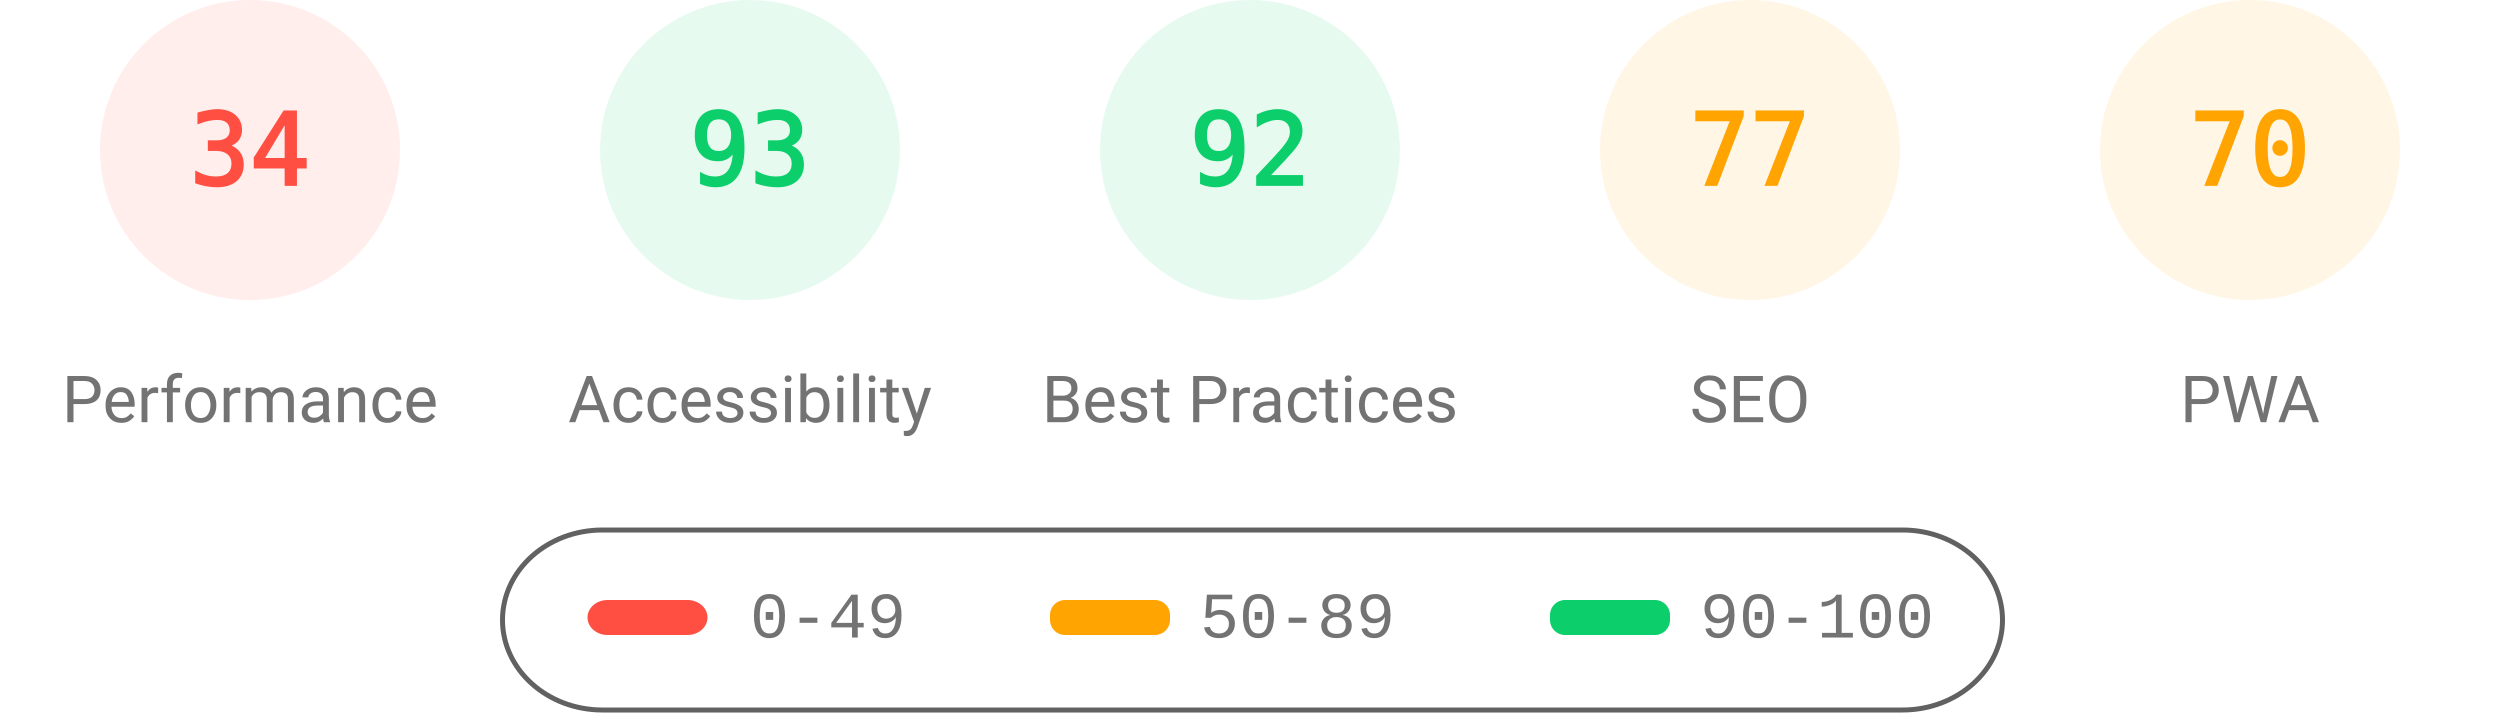
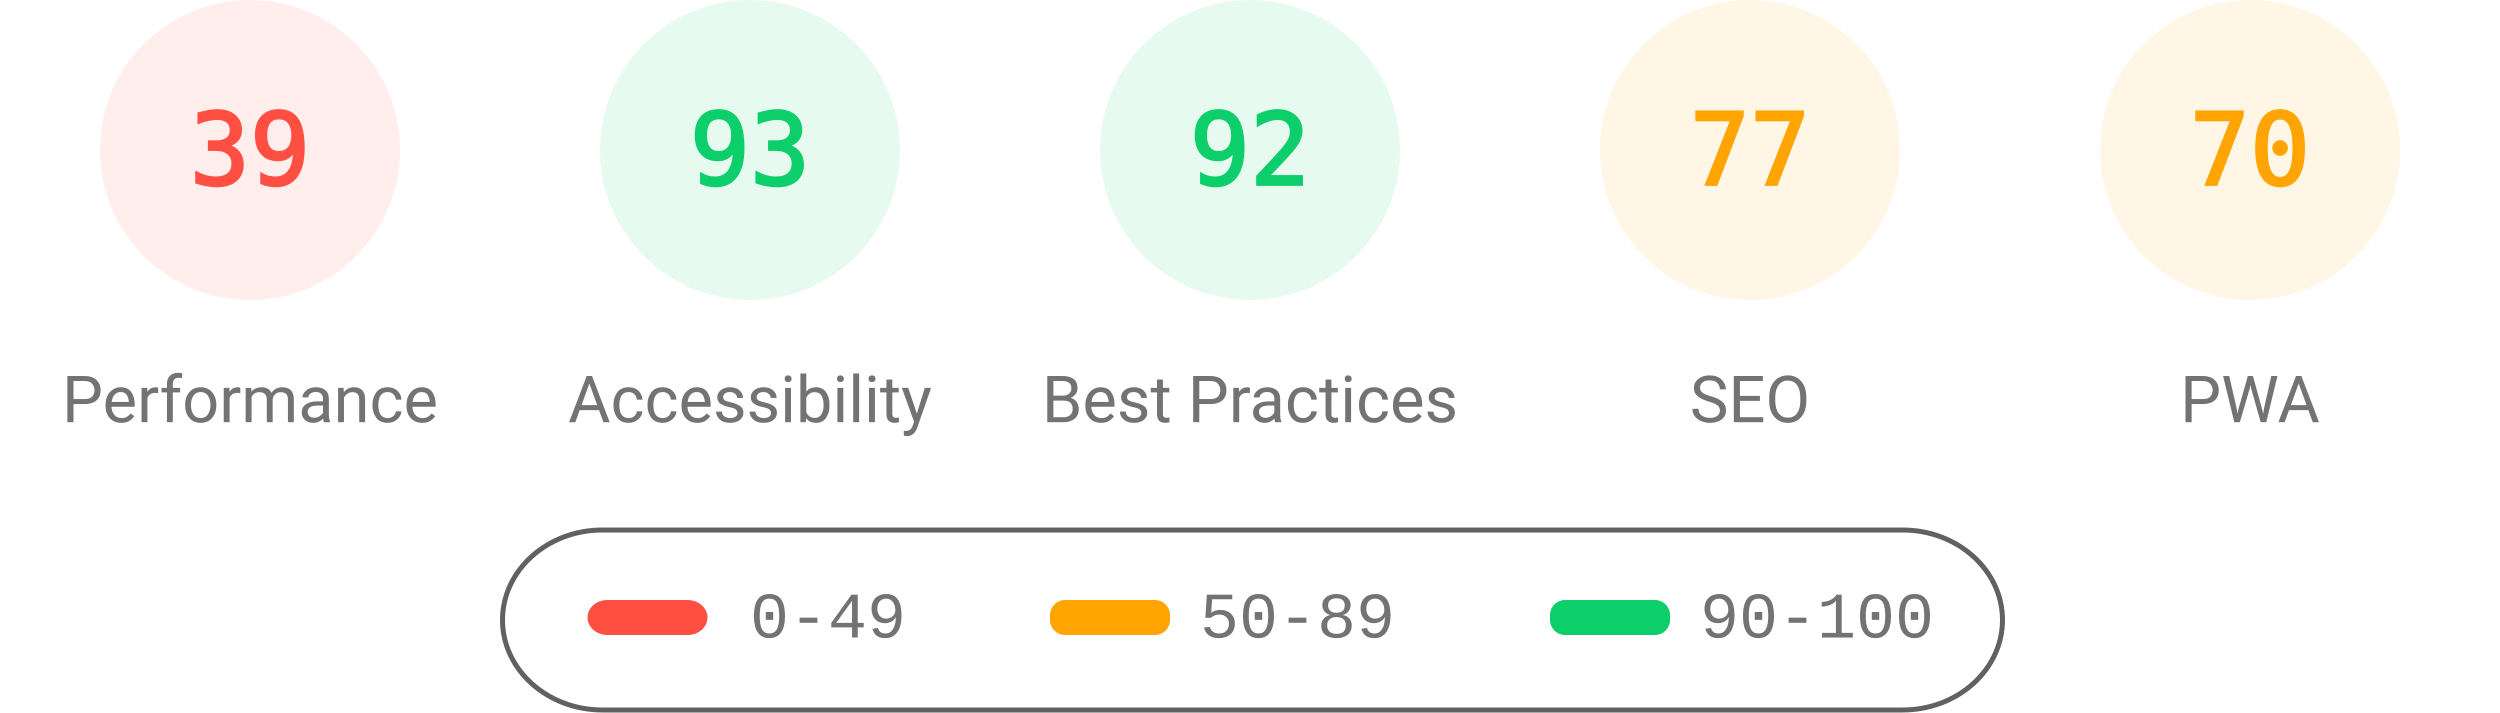
<svg xmlns="http://www.w3.org/2000/svg" fill="none" width="1000" height="285">
  <style>.gauge-base{opacity:.1}.gauge-arc{fill:none;animation-delay:250ms;stroke-linecap:round;transform:rotate(-90deg);transform-origin:100px 60px;animation:load-gauge 1s ease forwards}.guage-text{font-size:40px;font-family:monospace;text-align:center}.guage-red{color:#ff4e42;fill:#ff4e42;stroke:#ff4e42}.guage-orange{color:#ffa400;fill:#ffa400;stroke:#ffa400}.guage-green{color:#0cce6b;fill:#0cce6b;stroke:#0cce6b}.guage-undefined{color:#5c5c5c;fill:#5c5c5c;stroke:#5c5c5c}.guage-title{color:#737373;fill:#737373;stroke:none;font-size:26px;line-height:26px;font-family:Roboto,Halvetica,Arial,sans-serif}@keyframes load-gauge{from{stroke-dasharray:0 352.858}}</style>
  <svg class="guage-div guage-perf guage-red" viewBox="0 0 200 200" width="200" height="200">
    <circle class="gauge-base" r="56" cx="100" cy="60" stroke-width="8" />
-     <circle class="gauge-arc guage-arc-1" r="56" cx="100" cy="60" stroke-width="8" style="stroke-dasharray:119.632,351.858" />
-     <text class="guage-text" x="100" y="60" alignment-baseline="central" dominant-baseline="central" text-anchor="middle">34</text>
+     <circle class="gauge-arc guage-arc-1" r="56" cx="100" cy="60" stroke-width="8" style="stroke-dasharray:137.225,351.858" />
+     <text class="guage-text" x="100" y="60" alignment-baseline="central" dominant-baseline="central" text-anchor="middle">39</text>
    <text class="guage-title" x="100" y="160" alignment-baseline="central" dominant-baseline="central" text-anchor="middle">Performance</text>
  </svg>
  <svg class="guage-div guage-acc guage-green" viewBox="0 0 200 200" width="200" height="200" x="200">
    <circle class="gauge-base" r="56" cx="100" cy="60" stroke-width="8" />
    <circle class="gauge-arc guage-arc-2" r="56" cx="100" cy="60" stroke-width="8" style="stroke-dasharray:327.228,351.858" />
    <text class="guage-text" x="100" y="60" alignment-baseline="central" dominant-baseline="central" text-anchor="middle">93</text>
    <text class="guage-title" x="100" y="160" alignment-baseline="central" dominant-baseline="central" text-anchor="middle">Accessibility</text>
  </svg>
  <svg class="guage-div guage-best guage-green" viewBox="0 0 200 200" width="200" height="200" x="400">
    <circle class="gauge-base" r="56" cx="100" cy="60" stroke-width="8" />
    <circle class="gauge-arc guage-arc-3" r="56" cx="100" cy="60" stroke-width="8" style="stroke-dasharray:323.709,351.858" />
    <text class="guage-text" x="100" y="60" alignment-baseline="central" dominant-baseline="central" text-anchor="middle">92</text>
    <text class="guage-title" x="100" y="160" alignment-baseline="central" dominant-baseline="central" text-anchor="middle">Best Practices</text>
  </svg>
  <svg class="guage-div guage-seo guage-orange" viewBox="0 0 200 200" width="200" height="200" x="600">
    <circle class="gauge-base" r="56" cx="100" cy="60" stroke-width="8" />
    <circle class="gauge-arc guage-arc-4" r="56" cx="100" cy="60" stroke-width="8" style="stroke-dasharray:270.931,351.858" />
    <text class="guage-text" x="100" y="60" alignment-baseline="central" dominant-baseline="central" text-anchor="middle">77</text>
    <text class="guage-title" x="100" y="160" alignment-baseline="central" dominant-baseline="central" text-anchor="middle">SEO</text>
  </svg>
  <svg class="guage-div guage-pwa guage-orange" viewBox="0 0 200 200" width="200" height="200" x="800">
    <circle class="gauge-base" r="56" cx="100" cy="60" stroke-width="8" />
    <circle class="gauge-arc guage-arc-4" r="56" cx="100" cy="60" stroke-width="8" style="stroke-dasharray:246.301,351.858" />
    <text class="guage-text" x="100" y="60" alignment-baseline="central" dominant-baseline="central" text-anchor="middle">70</text>
    <text class="guage-title" x="100" y="160" alignment-baseline="central" dominant-baseline="central" text-anchor="middle">PWA</text>
  </svg>
  <svg width="604" height="76" x="200" y="210">
    <path fill="none" id="canvas_background" d="M-1-1h604v80H-1z" />
    <rect fill-opacity="0" stroke="#616161" stroke-width="2" rx="40" id="svg_2" height="72" width="600" y="2" x="1" fill="#000" />
    <rect stroke="#000" rx="8" id="svg_3" height="14" width="48" y="30" x="35" stroke-opacity="null" stroke-width="0" fill="#ff4e42" />
    <rect stroke="#000" rx="6" id="svg_4" height="14" width="48" y="30" x="220" stroke-opacity="null" stroke-width="0" fill="#ffa400" />
    <rect stroke="#000" rx="6" id="svg_5" height="14" width="48" y="30" x="420" stroke-opacity="null" stroke-width="0" fill="#0cce6b" />
    <text xml:space="preserve" text-anchor="start" font-family="'Courier New', Courier, monospace" font-size="26" id="svg_6" y="45" x="100" stroke-opacity="null" stroke-width="0" stroke="#000" fill="#737373">0-49</text>
    <text xml:space="preserve" text-anchor="start" font-family="'Courier New', Courier, monospace" font-size="26" id="svg_7" y="45" x="280" stroke-opacity="null" stroke-width="0" stroke="#000" fill="#737373">50-89</text>
    <text xml:space="preserve" text-anchor="start" font-family="'Courier New', Courier, monospace" font-size="26" id="svg_8" y="45" x="480" stroke-opacity="null" stroke-width="0" stroke="#000" fill="#737373">90-100</text>
  </svg>
</svg>
